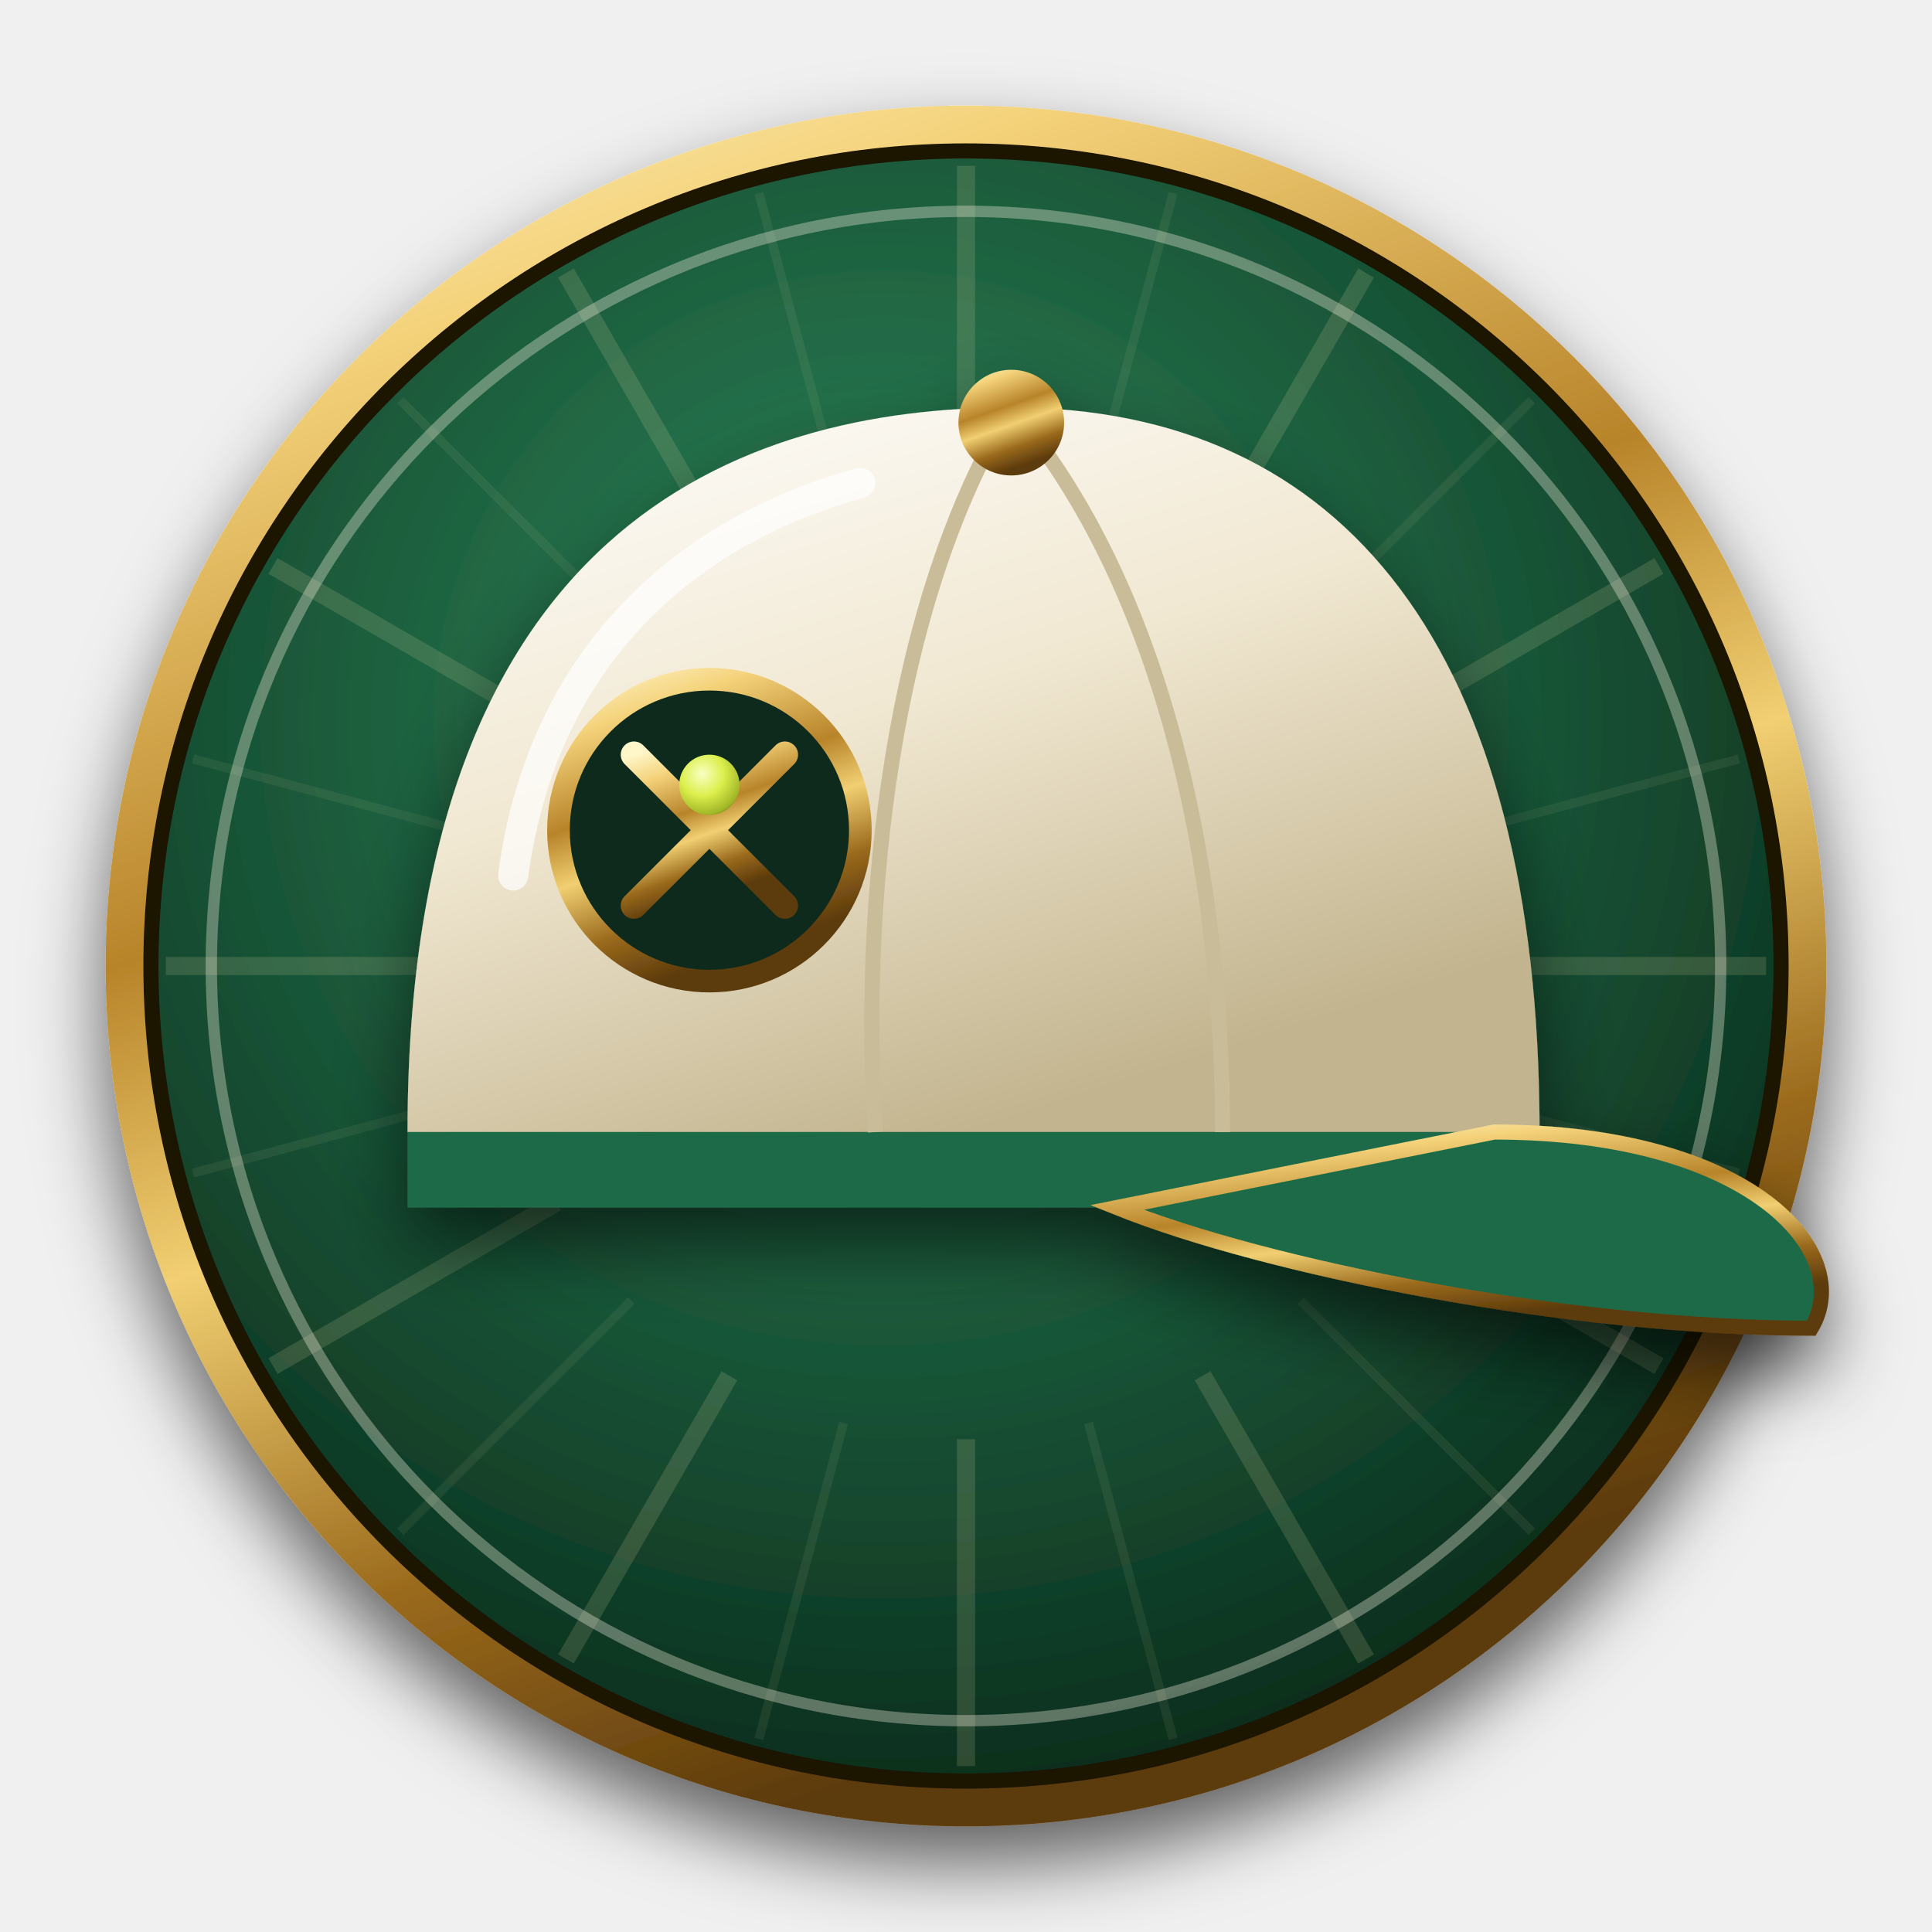
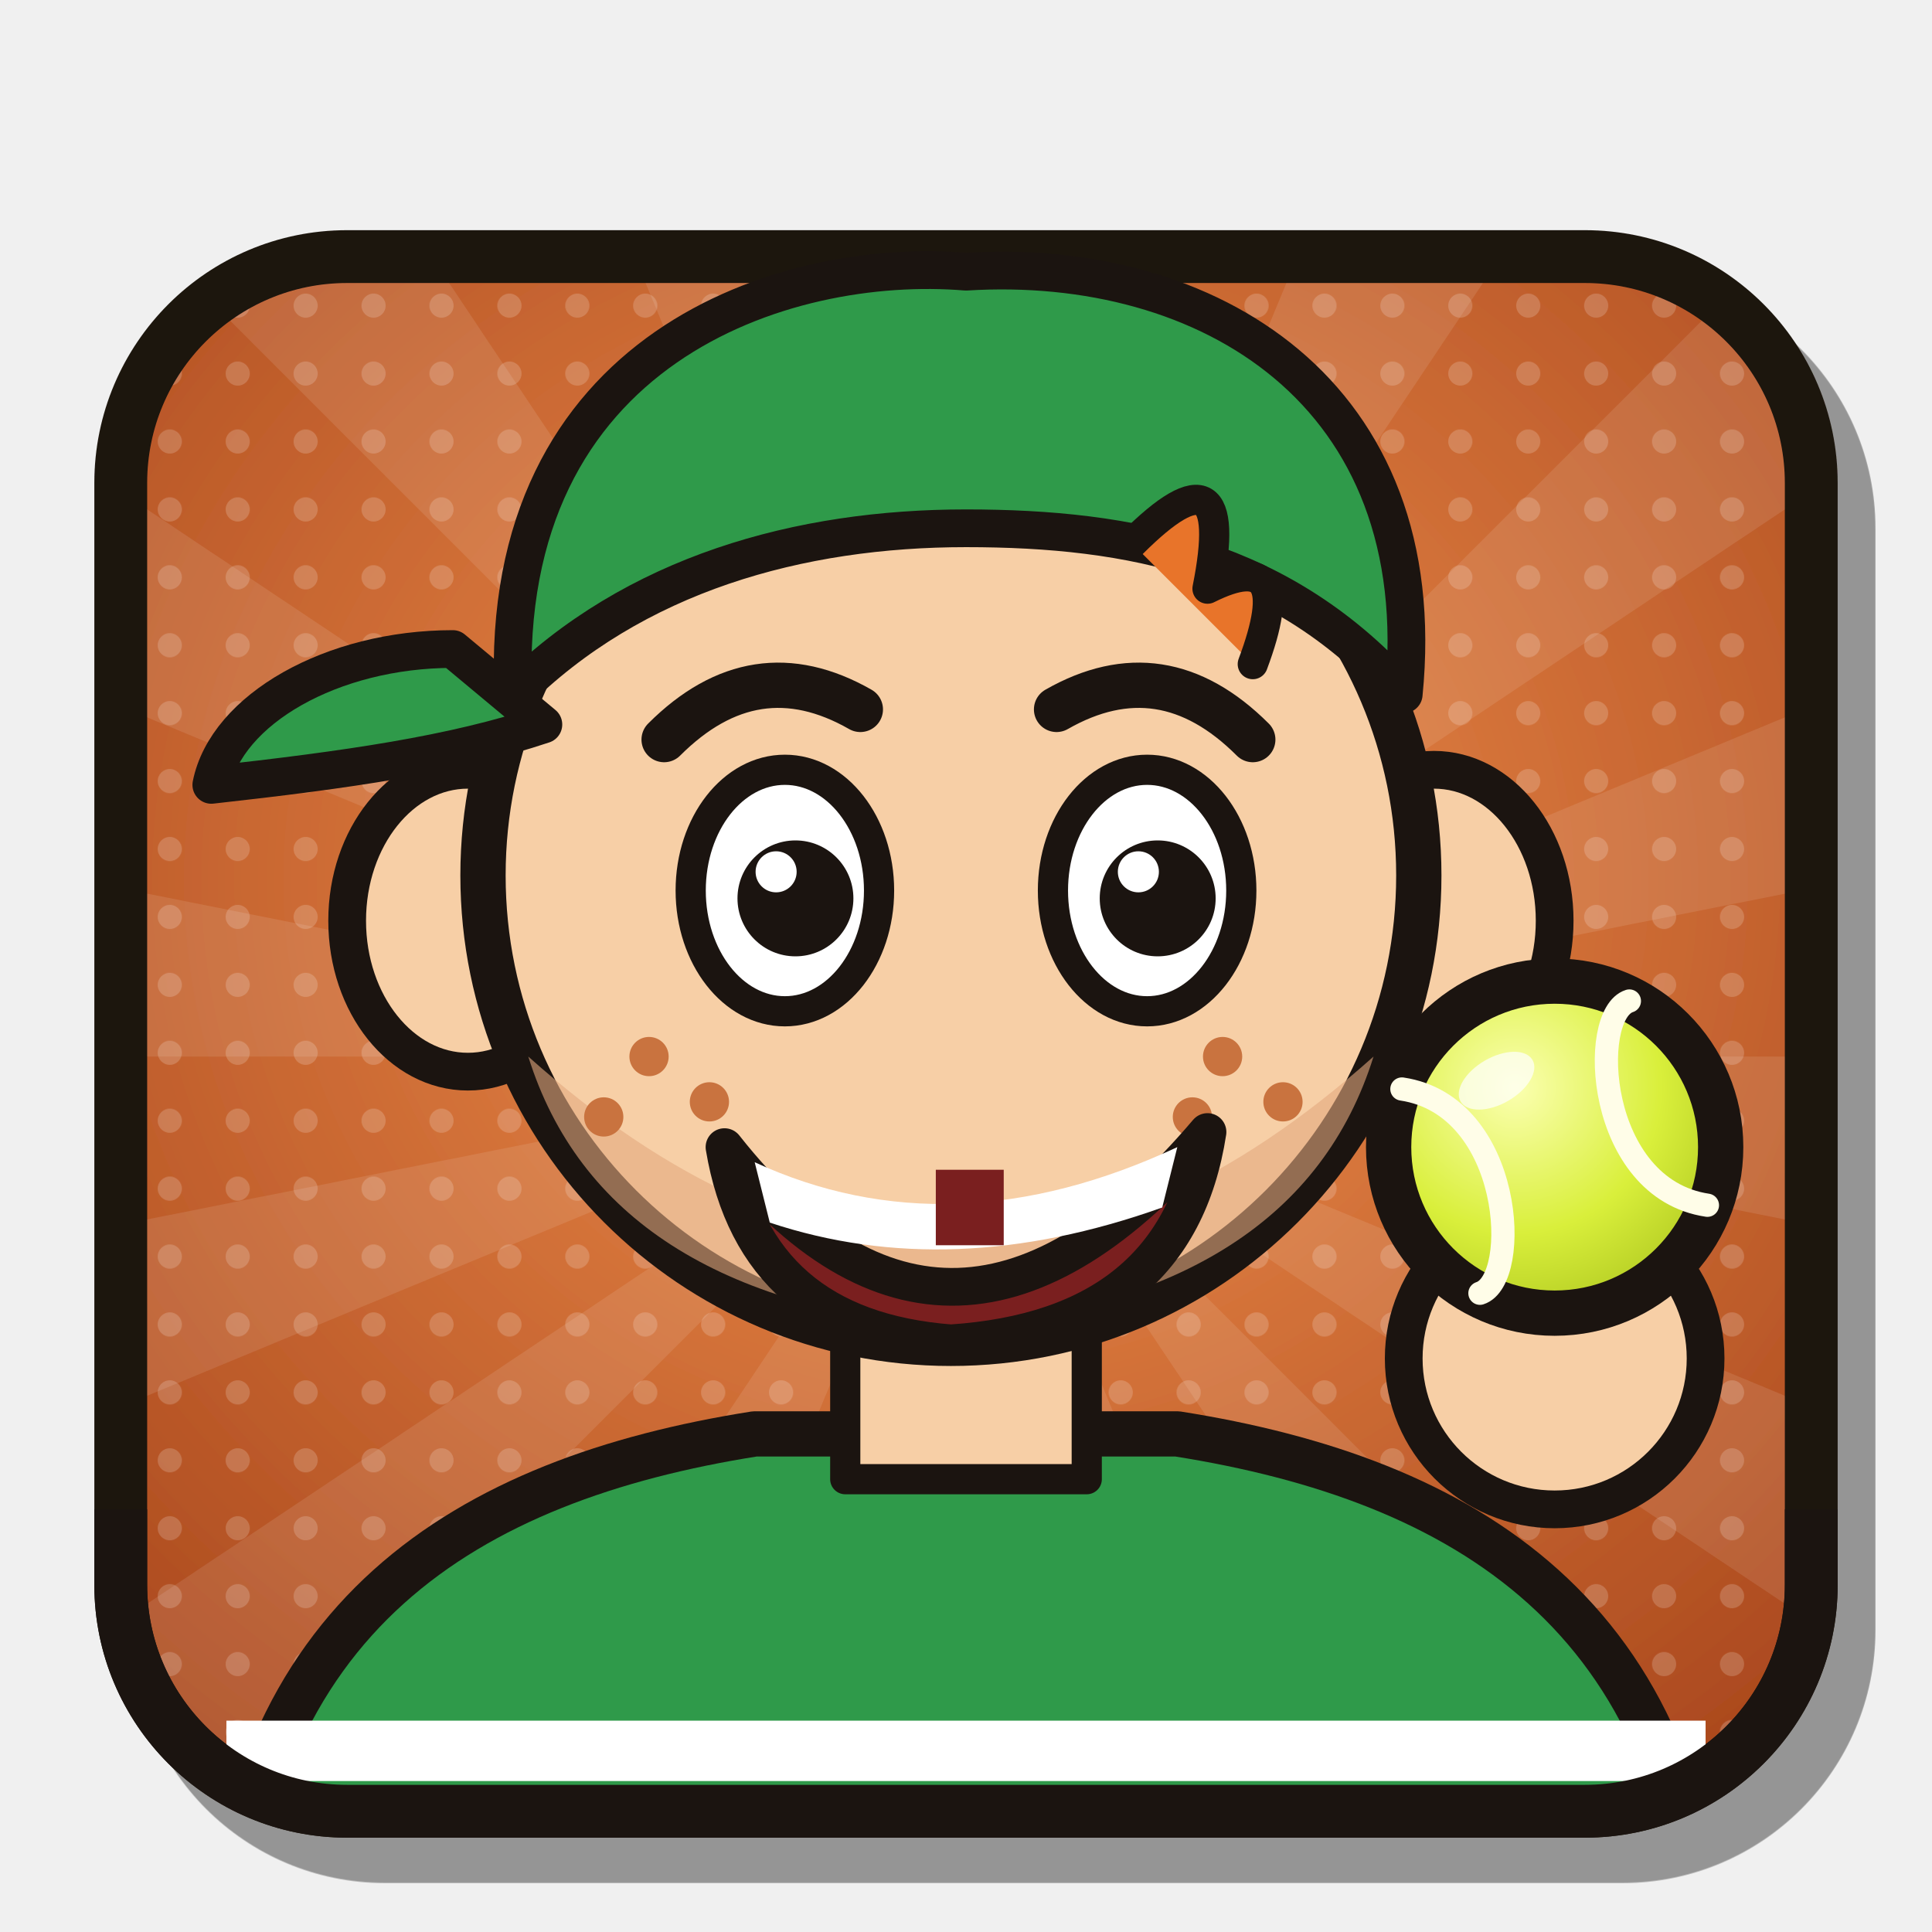
<svg xmlns="http://www.w3.org/2000/svg" width="256" height="256" viewBox="0 0 256 256">
-   <style>
-   .cinzel{font-family:'Cinzel',serif;font-weight:700}
-   .marcellus{font-family:'Marcellus',serif}
-   .poiret{font-family:'Poiret One',sans-serif}
-   
- </style>
+   <style>.lg{font-family:'Luckiest Guy',sans-serif}.li{font-family:'Lilita One',sans-serif}</style>
  <defs>
-     <linearGradient id="gold" x1="0" y1="0" x2="0.35" y2="1">
-       <stop offset="0" stop-color="#fff6c9" />
-       <stop offset="0.18" stop-color="#f4d27a" />
-       <stop offset="0.45" stop-color="#b8842a" />
-       <stop offset="0.62" stop-color="#f1cf72" />
-       <stop offset="0.82" stop-color="#9a6a1c" />
-       <stop offset="1" stop-color="#5c3a0c" />
+     <linearGradient id="gold" x1="0" y1="0" x2="0" y2="1">
+       <stop offset="0" stop-color="#fff2a8" />
+       <stop offset=".45" stop-color="#ffc83a" />
+       <stop offset="1" stop-color="#e08a12" />
    </linearGradient>
-     <linearGradient id="goldH" x1="0" y1="0" x2="1" y2="0">
-       <stop offset="0" stop-color="#7a5212" />
-       <stop offset="0.25" stop-color="#f6d98a" />
-       <stop offset="0.5" stop-color="#b8842a" />
-       <stop offset="0.75" stop-color="#fff0b0" />
-       <stop offset="1" stop-color="#6b4510" />
+     <linearGradient id="goldText" x1="0" y1="0" x2="0" y2="1">
+       <stop offset="0" stop-color="#fff7c2" />
+       <stop offset=".5" stop-color="#ffd23f" />
+       <stop offset=".51" stop-color="#ffb21e" />
+       <stop offset="1" stop-color="#f47d12" />
    </linearGradient>
-     <radialGradient id="goldR" cx="0.38" cy="0.32" r="0.75">
-       <stop offset="0" stop-color="#fff7cf" />
-       <stop offset="0.35" stop-color="#ecc463" />
-       <stop offset="0.75" stop-color="#9c6b1d" />
-       <stop offset="1" stop-color="#4f320a" />
+     <radialGradient id="ballG" cx=".38" cy=".32" r=".8">
+       <stop offset="0" stop-color="#fbffb0" />
+       <stop offset=".55" stop-color="#d9ef3b" />
+       <stop offset="1" stop-color="#a9c21c" />
    </radialGradient>
-     <linearGradient id="copper" x1="0" y1="0" x2="0.4" y2="1">
-       <stop offset="0" stop-color="#ffd9bd" />
-       <stop offset="0.25" stop-color="#e3925a" />
-       <stop offset="0.55" stop-color="#8f4020" />
-       <stop offset="0.75" stop-color="#e8a172" />
-       <stop offset="1" stop-color="#4e1d0a" />
-     </linearGradient>
-     <linearGradient id="silver" x1="0" y1="0" x2="0.4" y2="1">
-       <stop offset="0" stop-color="#ffffff" />
-       <stop offset="0.3" stop-color="#cfd8e4" />
-       <stop offset="0.55" stop-color="#6f7c8f" />
-       <stop offset="0.78" stop-color="#e9eef5" />
-       <stop offset="1" stop-color="#3a4352" />
-     </linearGradient>
-     <linearGradient id="blued" x1="0" y1="0" x2="1" y2="1">
-       <stop offset="0" stop-color="#8fb6ff" />
-       <stop offset="0.4" stop-color="#2853b8" />
-       <stop offset="1" stop-color="#0b1c55" />
-     </linearGradient>
-     <radialGradient id="enamel" cx="0.4" cy="0.35" r="0.8">
-       <stop offset="0" stop-color="#fffaf0" />
-       <stop offset="0.7" stop-color="#efe4cc" />
-       <stop offset="1" stop-color="#c9b48a" />
-     </radialGradient>
-     <radialGradient id="navyDisc" cx="0.45" cy="0.35" r="0.8">
-       <stop offset="0" stop-color="#22397c" />
-       <stop offset="0.6" stop-color="#0f1c45" />
-       <stop offset="1" stop-color="#060b20" />
-     </radialGradient>
-     <radialGradient id="ruby" cx="0.38" cy="0.3" r="0.8">
-       <stop offset="0" stop-color="#ffc2cc" />
-       <stop offset="0.3" stop-color="#ff3d64" />
-       <stop offset="0.7" stop-color="#a0062c" />
-       <stop offset="1" stop-color="#3d0010" />
-     </radialGradient>
-     <radialGradient id="sapphire" cx="0.38" cy="0.3" r="0.8">
-       <stop offset="0" stop-color="#d6e6ff" />
-       <stop offset="0.3" stop-color="#4d8cff" />
-       <stop offset="0.7" stop-color="#123a9e" />
-       <stop offset="1" stop-color="#040f3a" />
-     </radialGradient>
-     <radialGradient id="glass" cx="0.35" cy="0.3" r="0.9">
-       <stop offset="0" stop-color="#e8f3ff" stop-opacity="0.55" />
-       <stop offset="0.6" stop-color="#7fa8e0" stop-opacity="0.18" />
-       <stop offset="1" stop-color="#1b3570" stop-opacity="0.35" />
-     </radialGradient>
-     <radialGradient id="halo" cx="0.5" cy="0.5" r="0.5">
-       <stop offset="0" stop-color="#ffe9a8" stop-opacity="0.85" />
-       <stop offset="0.45" stop-color="#f0b84a" stop-opacity="0.35" />
-       <stop offset="1" stop-color="#f0b84a" stop-opacity="0" />
-     </radialGradient>
-     <radialGradient id="haloBlue" cx="0.5" cy="0.5" r="0.5">
-       <stop offset="0" stop-color="#bcd4ff" stop-opacity="0.8" />
-       <stop offset="0.5" stop-color="#5a86ff" stop-opacity="0.3" />
-       <stop offset="1" stop-color="#5a86ff" stop-opacity="0" />
-     </radialGradient>
-     <radialGradient id="greenDisc" cx="0.45" cy="0.35" r="0.8">
-       <stop offset="0" stop-color="#2f8a5c" />
-       <stop offset="0.6" stop-color="#14492f" />
-       <stop offset="1" stop-color="#06180f" />
-     </radialGradient>
-     <radialGradient id="ballG" cx="0.38" cy="0.32" r="0.8">
-       <stop offset="0" stop-color="#f9ffc2" />
-       <stop offset="0.45" stop-color="#dcef4c" />
-       <stop offset="0.85" stop-color="#9fb526" />
-       <stop offset="1" stop-color="#5f6e12" />
-     </radialGradient>
-     <linearGradient id="clay" x1="0" y1="0" x2="0.4" y2="1">
-       <stop offset="0" stop-color="#f0a274" />
-       <stop offset="0.45" stop-color="#c8643a" />
-       <stop offset="1" stop-color="#6e2a12" />
-     </linearGradient>
-     <linearGradient id="ivory" x1="0" y1="0" x2="0.5" y2="1">
-       <stop offset="0" stop-color="#ffffff" />
-       <stop offset="0.5" stop-color="#f1e8d2" />
-       <stop offset="1" stop-color="#c2b48e" />
-     </linearGradient>
-     <linearGradient id="glassG" x1="0" y1="0" x2="1" y2="0">
-       <stop offset="0" stop-color="#d8f2e4" stop-opacity="0.35" />
-       <stop offset="0.5" stop-color="#7fc7a0" stop-opacity="0.12" />
-       <stop offset="1" stop-color="#1b5a3e" stop-opacity="0.4" />
-     </linearGradient>
-     <radialGradient id="haloGreen" cx="0.5" cy="0.5" r="0.5">
-       <stop offset="0" stop-color="#f6ffc0" stop-opacity="0.75" />
-       <stop offset="0.5" stop-color="#9fd16a" stop-opacity="0.25" />
-       <stop offset="1" stop-color="#9fd16a" stop-opacity="0" />
-     </radialGradient>
-     <filter id="shadow" x="-30%" y="-30%" width="160%" height="160%">
-       <feDropShadow dx="0" dy="5" stdDeviation="5" flood-color="#000" flood-opacity="0.6" />
-     </filter>
-     <filter id="soft" x="-50%" y="-50%" width="200%" height="200%">
-       <feGaussianBlur stdDeviation="6" />
-     </filter>
-     <filter id="blur2">
-       <feGaussianBlur stdDeviation="2" />
+     <pattern id="dots" width="9" height="9" patternUnits="userSpaceOnUse">
+       <circle cx="4.5" cy="4.5" r="1.6" fill="#000" opacity=".16" />
+     </pattern>
+     <pattern id="dotsL" width="9" height="9" patternUnits="userSpaceOnUse">
+       <circle cx="4.5" cy="4.5" r="1.6" fill="#fff" opacity=".18" />
+     </pattern>
+     <pattern id="grain" width="6" height="6" patternUnits="userSpaceOnUse">
+       <circle cx="1" cy="2" r=".6" fill="#000" opacity=".06" />
+       <circle cx="4" cy="5" r=".5" fill="#fff" opacity=".07" />
+     </pattern>
+     <filter id="comic" x="-20%" y="-20%" width="150%" height="150%">
+       <feOffset dx="5" dy="6" in="SourceAlpha" result="o" />
+       <feFlood flood-color="#000" flood-opacity=".38" />
+       <feComposite in2="o" operator="in" result="s" />
+       <feMerge>
+         <feMergeNode in="s" />
+         <feMergeNode in="SourceGraphic" />
+       </feMerge>
    </filter>
  </defs>
-   <g filter="url(#shadow)">
-     <circle cx="128" cy="128" r="114" fill="url(#gold)" />
-     <circle cx="128" cy="128" r="109" fill="#1a1204" />
-     <circle cx="128" cy="128" r="107" fill="url(#greenDisc)" />
+   <radialGradient id="bgk" cx=".5" cy=".4" r=".75">
+     <stop offset="0" stop-color="#f4934f" />
+     <stop offset="1" stop-color="#a8461c" />
+   </radialGradient>
+   <clipPath id="cck">
+     <rect x="16" y="34" width="224" height="206" rx="30" />
+   </clipPath>
+   <clipPath id="chk">
+     <rect x="16" y="-80" width="224" height="320" rx="30" />
+   </clipPath>
+   <clipPath id="botk">
+     <rect x="0" y="200" width="256" height="60" />
+   </clipPath>
+   <g filter="url(#comic)">
+     <rect x="16" y="34" width="224" height="206" rx="30" fill="url(#bgk)" />
+     <g clip-path="url(#cck)">
+       <path d="M128,140L348,140L343.77,182.92Z" fill="#fff" opacity="0.1" />
+       <path d="M128,140L331.25,224.19L310.92,262.23Z" fill="#fff" opacity="0.1" />
+       <path d="M128,140L283.56,295.56L250.23,322.92Z" fill="#fff" opacity="0.1" />
+       <path d="M128,140L212.19,343.25L170.92,355.77Z" fill="#fff" opacity="0.1" />
+       <path d="M128,140L128,360L85.08,355.77Z" fill="#fff" opacity="0.1" />
+       <path d="M128,140L43.81,343.25L5.77,322.92Z" fill="#fff" opacity="0.1" />
+       <path d="M128,140L-27.56,295.56L-54.92,262.23Z" fill="#fff" opacity="0.1" />
+       <path d="M128,140L-75.25,224.19L-87.77,182.92Z" fill="#fff" opacity="0.1" />
+       <path d="M128,140L-92,140L-87.77,97.08Z" fill="#fff" opacity="0.1" />
+       <path d="M128,140L-75.25,55.81L-54.92,17.77Z" fill="#fff" opacity="0.1" />
+       <path d="M128,140L-27.56,-15.56L5.77,-42.92Z" fill="#fff" opacity="0.1" />
+       <path d="M128,140L43.81,-63.25L85.08,-75.77Z" fill="#fff" opacity="0.1" />
+       <path d="M128,140L128,-80L170.92,-75.77Z" fill="#fff" opacity="0.1" />
+       <path d="M128,140L212.19,-63.25L250.23,-42.92Z" fill="#fff" opacity="0.1" />
+       <path d="M128,140L283.56,-15.56L310.92,17.77Z" fill="#fff" opacity="0.1" />
+       <path d="M128,140L331.25,55.81L343.77,97.08Z" fill="#fff" opacity="0.1" />
+       <rect x="16" y="34" width="224" height="206" fill="url(#dotsL)" />
+     </g>
+     <rect x="16" y="34" width="224" height="206" rx="30" fill="none" stroke="#1b1410" stroke-width="7" stroke-linejoin="round" stroke-linecap="round" />
  </g>
-   <line x1="190.7" y1="128" x2="234.02" y2="128" stroke="#e6d6a8" stroke-opacity="0.16" stroke-width="2.4" />
-   <line x1="188.56" y1="144.23" x2="230.41" y2="155.44" stroke="#e6d6a8" stroke-opacity="0.08" stroke-width="1.2" />
-   <line x1="182.3" y1="159.35" x2="219.82" y2="181.01" stroke="#e6d6a8" stroke-opacity="0.16" stroke-width="2.4" />
-   <line x1="172.34" y1="172.34" x2="202.97" y2="202.97" stroke="#e6d6a8" stroke-opacity="0.08" stroke-width="1.2" />
-   <line x1="159.35" y1="182.3" x2="181.01" y2="219.82" stroke="#e6d6a8" stroke-opacity="0.16" stroke-width="2.4" />
-   <line x1="144.23" y1="188.56" x2="155.44" y2="230.41" stroke="#e6d6a8" stroke-opacity="0.08" stroke-width="1.2" />
-   <line x1="128" y1="190.7" x2="128" y2="234.02" stroke="#e6d6a8" stroke-opacity="0.16" stroke-width="2.4" />
-   <line x1="111.77" y1="188.56" x2="100.56" y2="230.41" stroke="#e6d6a8" stroke-opacity="0.08" stroke-width="1.2" />
-   <line x1="96.65" y1="182.3" x2="74.99" y2="219.82" stroke="#e6d6a8" stroke-opacity="0.16" stroke-width="2.4" />
-   <line x1="83.66" y1="172.34" x2="53.03" y2="202.97" stroke="#e6d6a8" stroke-opacity="0.08" stroke-width="1.2" />
-   <line x1="73.7" y1="159.35" x2="36.18" y2="181.01" stroke="#e6d6a8" stroke-opacity="0.16" stroke-width="2.4" />
-   <line x1="67.44" y1="144.23" x2="25.59" y2="155.44" stroke="#e6d6a8" stroke-opacity="0.08" stroke-width="1.2" />
-   <line x1="65.3" y1="128" x2="21.98" y2="128" stroke="#e6d6a8" stroke-opacity="0.16" stroke-width="2.4" />
-   <line x1="67.44" y1="111.77" x2="25.59" y2="100.56" stroke="#e6d6a8" stroke-opacity="0.08" stroke-width="1.2" />
-   <line x1="73.7" y1="96.65" x2="36.18" y2="74.99" stroke="#e6d6a8" stroke-opacity="0.16" stroke-width="2.4" />
-   <line x1="83.66" y1="83.66" x2="53.03" y2="53.03" stroke="#e6d6a8" stroke-opacity="0.08" stroke-width="1.2" />
-   <line x1="96.65" y1="73.7" x2="74.99" y2="36.18" stroke="#e6d6a8" stroke-opacity="0.16" stroke-width="2.4" />
-   <line x1="111.77" y1="67.44" x2="100.56" y2="25.59" stroke="#e6d6a8" stroke-opacity="0.08" stroke-width="1.2" />
-   <line x1="128" y1="65.3" x2="128" y2="21.98" stroke="#e6d6a8" stroke-opacity="0.16" stroke-width="2.4" />
-   <line x1="144.23" y1="67.44" x2="155.44" y2="25.59" stroke="#e6d6a8" stroke-opacity="0.08" stroke-width="1.2" />
-   <line x1="159.35" y1="73.7" x2="181.01" y2="36.18" stroke="#e6d6a8" stroke-opacity="0.16" stroke-width="2.4" />
-   <line x1="172.34" y1="83.66" x2="202.97" y2="53.03" stroke="#e6d6a8" stroke-opacity="0.08" stroke-width="1.2" />
-   <line x1="182.3" y1="96.65" x2="219.82" y2="74.99" stroke="#e6d6a8" stroke-opacity="0.16" stroke-width="2.4" />
-   <line x1="188.56" y1="111.77" x2="230.41" y2="100.56" stroke="#e6d6a8" stroke-opacity="0.08" stroke-width="1.2" />
-   <circle cx="128" cy="128" r="100" fill="none" stroke="#f5eedc" stroke-opacity="0.35" stroke-width="1.5" />
-   <g filter="url(#shadow)">
-     <path d="M54,150 C54,70 98,54 134,54 C178,54 204,86 204,150 Z" fill="url(#ivory)" />
-     <path d="M54,150 H204 L204,160 H54 Z" fill="#1f6b47" />
-     <path d="M134,54 C118,80 114,120 116,150" fill="none" stroke="#c9bc98" stroke-width="2" />
-     <path d="M134,54 C156,80 162,120 162,150" fill="none" stroke="#c9bc98" stroke-width="2" />
-     <path d="M198,150 C232,150 246,166 240,176 C208,176 168,168 148,160 Z" fill="#1f6b47" stroke="url(#gold)" stroke-width="2" />
-     <circle cx="134" cy="56" r="7" fill="url(#gold)" />
-     <circle cx="94" cy="110" r="20" fill="#0b2a1e" stroke="url(#gold)" stroke-width="3" />
-     <path d="M84,120 L104,100 M104,120 L84,100" stroke="url(#gold)" stroke-width="3.5" stroke-linecap="round" />
-     <circle cx="94" cy="104" r="4" fill="url(#ballG)" />
+   <g clip-path="url(#chk)">
+     <path d="M30,262 C32,214 62,196 100,190 L156,190 C194,196 224,214 226,262Z" fill="#2f9a4a" stroke="#1b1410" stroke-width="6" stroke-linejoin="round" stroke-linecap="round" />
+     <path d="M30,232 h196" stroke="#fff" stroke-width="8" />
+     <rect x="112" y="168" width="32" height="28" fill="#f7cfa6" stroke="#1b1410" stroke-width="4" stroke-linejoin="round" stroke-linecap="round" />
+     <ellipse cx="62" cy="122" rx="16" ry="20" fill="#f7cfa6" stroke="#1b1410" stroke-width="5" stroke-linejoin="round" stroke-linecap="round" />
+     <ellipse cx="190" cy="122" rx="16" ry="20" fill="#f7cfa6" stroke="#1b1410" stroke-width="5" stroke-linejoin="round" stroke-linecap="round" />
+     <circle cx="126" cy="116" r="62" fill="#f7cfa6" stroke="#1b1410" stroke-width="6" stroke-linejoin="round" stroke-linecap="round" />
+     <path d="M70,140 Q126,190 182,140 Q172,172 126,176 Q80,172 70,140Z" fill="#e2a87f" opacity=".6" />
+     <path d="M68,92 C66,46 104,34 128,36 C160,34 190,52 186,92 C170,74 150,70 128,70 C106,70 84,76 68,92Z" fill="#2f9a4a" stroke="#1b1410" stroke-width="5" stroke-linejoin="round" stroke-linecap="round" />
+     <path d="M60,86 C44,86 30,94 28,104 C46,102 60,100 72,96Z" fill="#2f9a4a" stroke="#1b1410" stroke-width="5" stroke-linejoin="round" stroke-linecap="round" />
+     <path d="M150,72 q14,-14 10,6 q12,-6 6,10" fill="#e8742a" stroke="#1b1410" stroke-width="4" stroke-linejoin="round" stroke-linecap="round" />
+     <path d="M88,98 q12,-12 26,-4 M140,94 q14,-8 26,4" fill="none" stroke="#1b1410" stroke-width="6" stroke-linejoin="round" stroke-linecap="round" />
+     <ellipse cx="104" cy="118" rx="12.48" ry="16" fill="#fff" stroke="#1b1410" stroke-width="4" stroke-linejoin="round" stroke-linecap="round" />
+     <circle cx="105.4" cy="119.04" r="7.68" fill="#1b1410" />
+     <circle cx="102.84" cy="115.52" r="2.72" fill="#fff" />
+     <ellipse cx="152" cy="118" rx="12.48" ry="16" fill="#fff" stroke="#1b1410" stroke-width="4" stroke-linejoin="round" stroke-linecap="round" />
+     <circle cx="153.4" cy="119.04" r="7.68" fill="#1b1410" />
+     <circle cx="150.84" cy="115.52" r="2.72" fill="#fff" />
+     <circle cx="86" cy="140" r="2.6" fill="#c9733f" />
+     <circle cx="94" cy="146" r="2.6" fill="#c9733f" />
+     <circle cx="80" cy="148" r="2.6" fill="#c9733f" />
+     <circle cx="162" cy="140" r="2.6" fill="#c9733f" />
+     <circle cx="170" cy="146" r="2.6" fill="#c9733f" />
+     <circle cx="158" cy="148" r="2.6" fill="#c9733f" />
+     <path d="M96,152 Q126,190 160,150 Q156,176 126,178 Q100,176 96,152Z" fill="#7a1f1f" stroke="#1b1410" stroke-width="5" stroke-linejoin="round" stroke-linecap="round" />
+     <path d="M100,154 Q126,166 156,152 L154,160 Q126,170 102,162Z" fill="#fff" />
+     <rect x="124" y="155" width="9" height="10" fill="#7a1f1f" />
+     <circle cx="206" cy="180" r="20" fill="#f7cfa6" stroke="#1b1410" stroke-width="5" stroke-linejoin="round" stroke-linecap="round" />
+     <circle cx="206" cy="152" r="22" fill="url(#ballG)" stroke="#1b1410" stroke-width="6" stroke-linejoin="round" stroke-linecap="round" />
+     <path d="M185.76,144.3 C200.5,146.5 201.6,169.6 196.1,171.36" fill="none" stroke="#fffde8" stroke-width="3.08" stroke-linecap="round" />
+     <path d="M215.9,132.64 C210.4,134.4 211.5,157.5 226.24,159.7" fill="none" stroke="#fffde8" stroke-width="3.08" stroke-linecap="round" />
+     <ellipse cx="198.3" cy="143.2" rx="5.5" ry="3.08" fill="#fff" opacity=".7" transform="rotate(-30 198.3 143.2)" />
  </g>
-   <path d="M68,116 C72,86 92,70 114,64" fill="none" stroke="#fff" stroke-opacity="0.7" stroke-width="4" stroke-linecap="round" />
+   <rect x="16" y="34" width="224" height="206" rx="30" fill="none" stroke="#1b1410" stroke-width="7" clip-path="url(#botk)" />
</svg>
